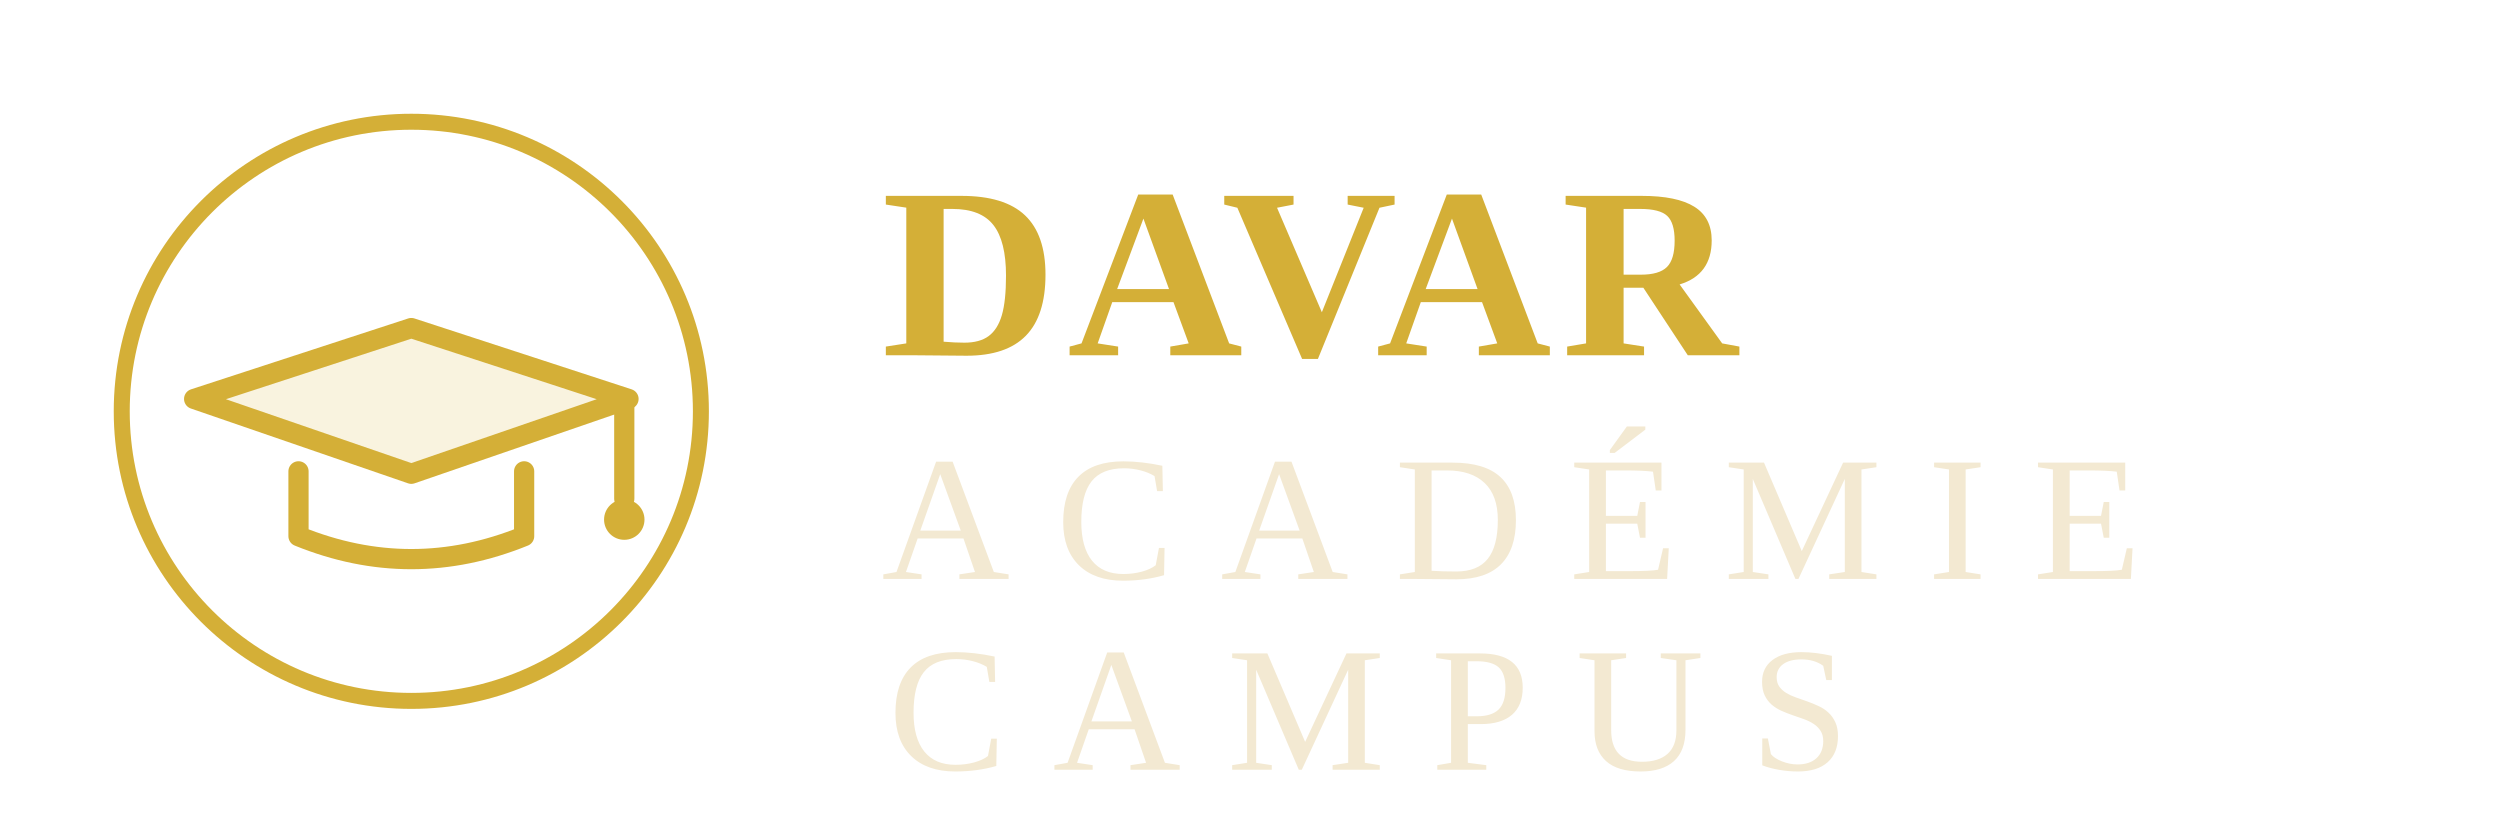
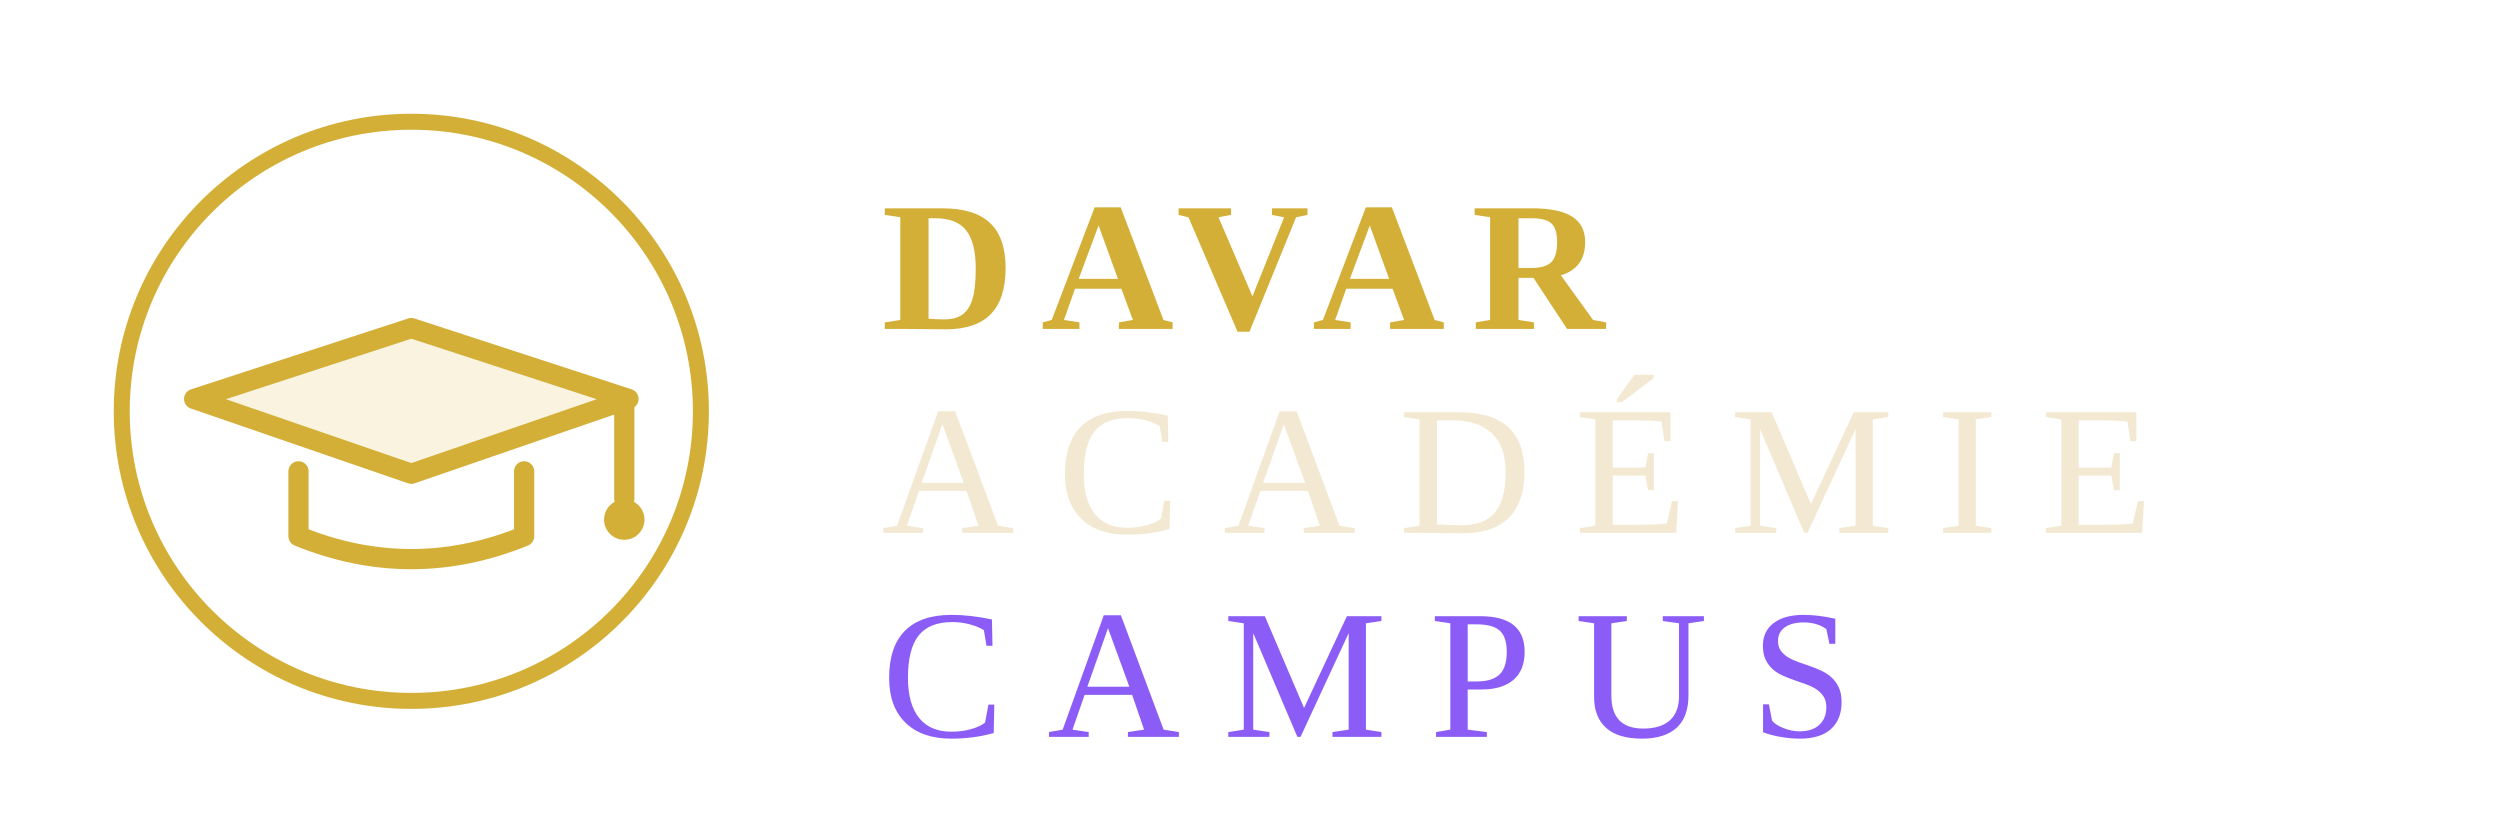
<svg xmlns="http://www.w3.org/2000/svg" viewBox="0 0 760 250" width="760" height="250" role="img" aria-label="DAVAR ACADEMIE CAMPUS">
  <g transform="translate(15 15) scale(0.917)">
    <circle cx="120.0" cy="120.0" r="96.0" fill="none" stroke="#D4AF37" stroke-width="5.3" />
    <g stroke="#D4AF37" stroke-width="6.7" stroke-linecap="round" stroke-linejoin="round" fill="none">
      <path d="M48.0 115.9 L120.0 92.4 L192.0 115.9 L120.0 140.7 Z" fill="#D4AF37" fill-opacity=".16" />
      <path d="M82.6 139.9 L82.6 161.4 Q120.0 176.6 157.4 161.4 L157.4 139.9" />
      <path d="M190.6 115.9 L190.6 149.0" />
      <circle cx="190.6" cy="155.9" r="6.7" fill="#D4AF37" stroke="none" />
    </g>
  </g>
  <g transform="translate(268 0)">
-     <text x="0" y="108" font-family="Georgia, 'Times New Roman', serif" font-size="74" font-weight="700" letter-spacing="3" fill="#D4AF37">DAVAR</text>
-     <text x="0" y="176" font-family="Georgia, 'Times New Roman', serif" font-size="54" font-weight="400" letter-spacing="14" fill="#F3E9D2">ACADÉMIE</text>
-     <text x="2" y="234" font-family="Georgia, 'Times New Roman', serif" font-size="54" font-weight="400" letter-spacing="14" fill="#F3E9D2">CAMPUS</text>
+     <text x="0" y="100" font-family="Georgia, 'Times New Roman', serif" font-size="56" font-weight="700" letter-spacing="8" fill="#D4AF37">DAVAR</text>
+     <text x="0" y="162" font-family="Georgia, 'Times New Roman', serif" font-size="56" font-weight="400" letter-spacing="13" fill="#F3E9D2">ACADÉMIE</text>
+     <text x="0" y="224" font-family="Georgia, 'Times New Roman', serif" font-size="56" font-weight="400" letter-spacing="13" fill="#8B5CF6">CAMPUS</text>
  </g>
</svg>
